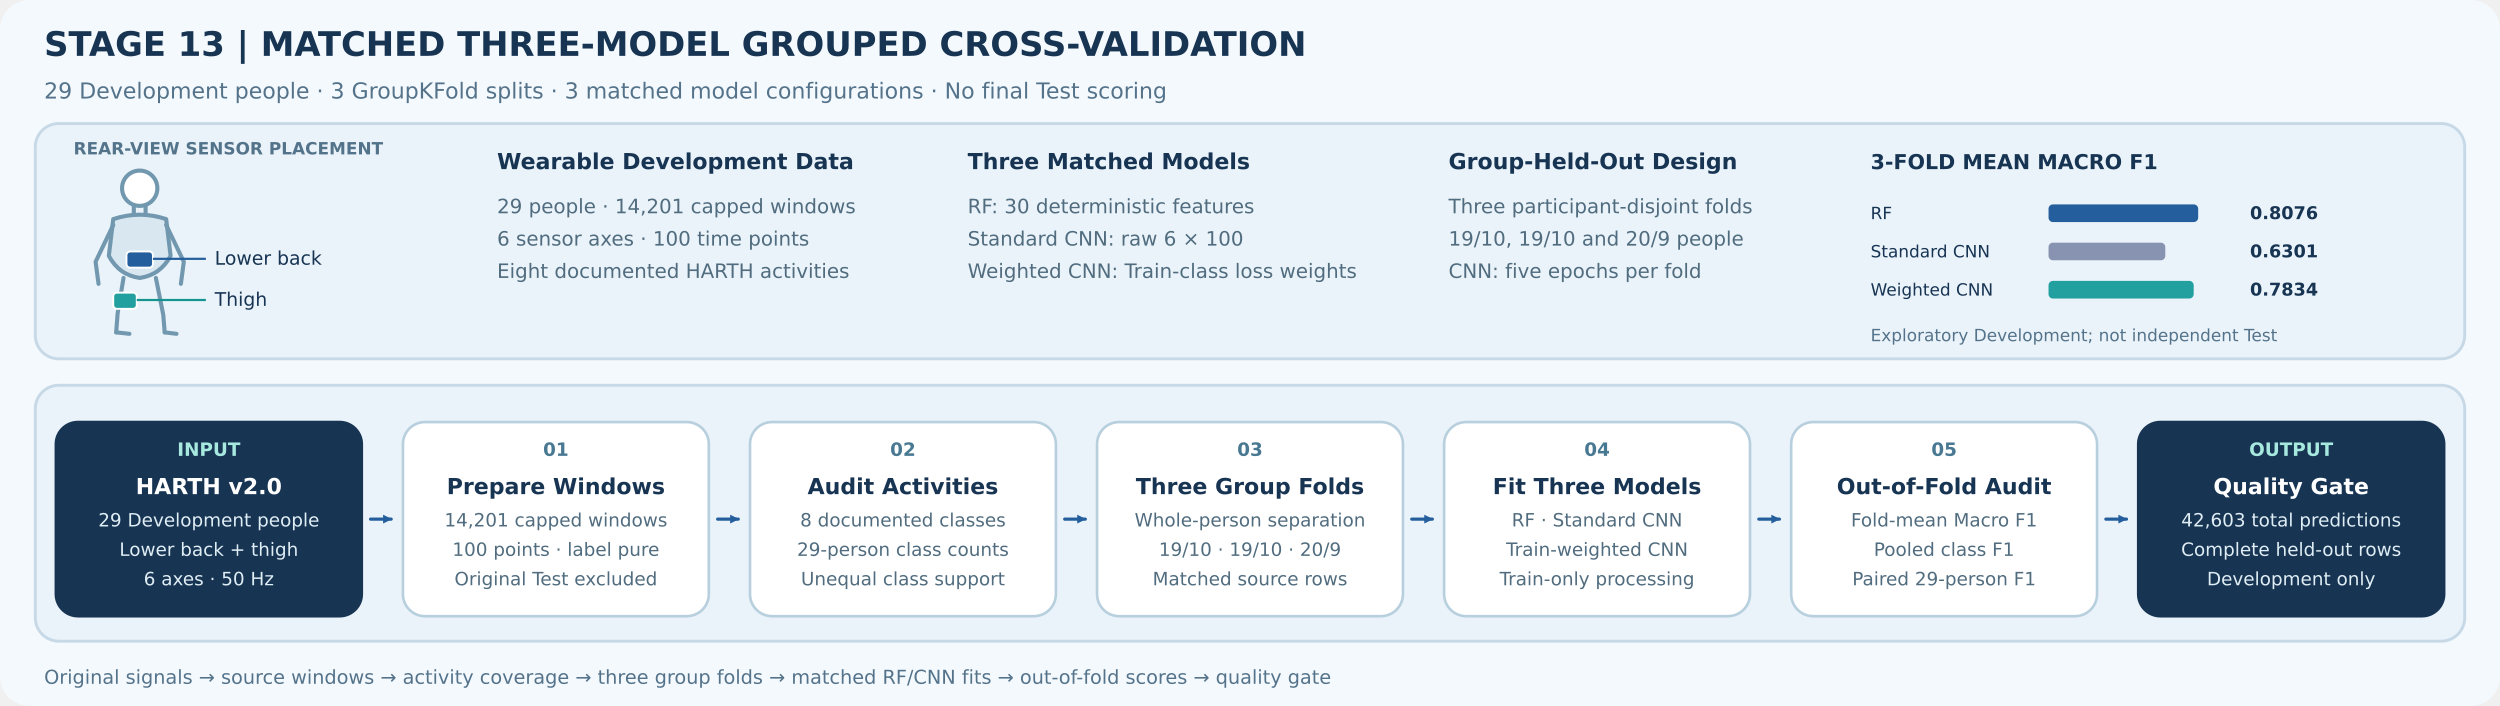
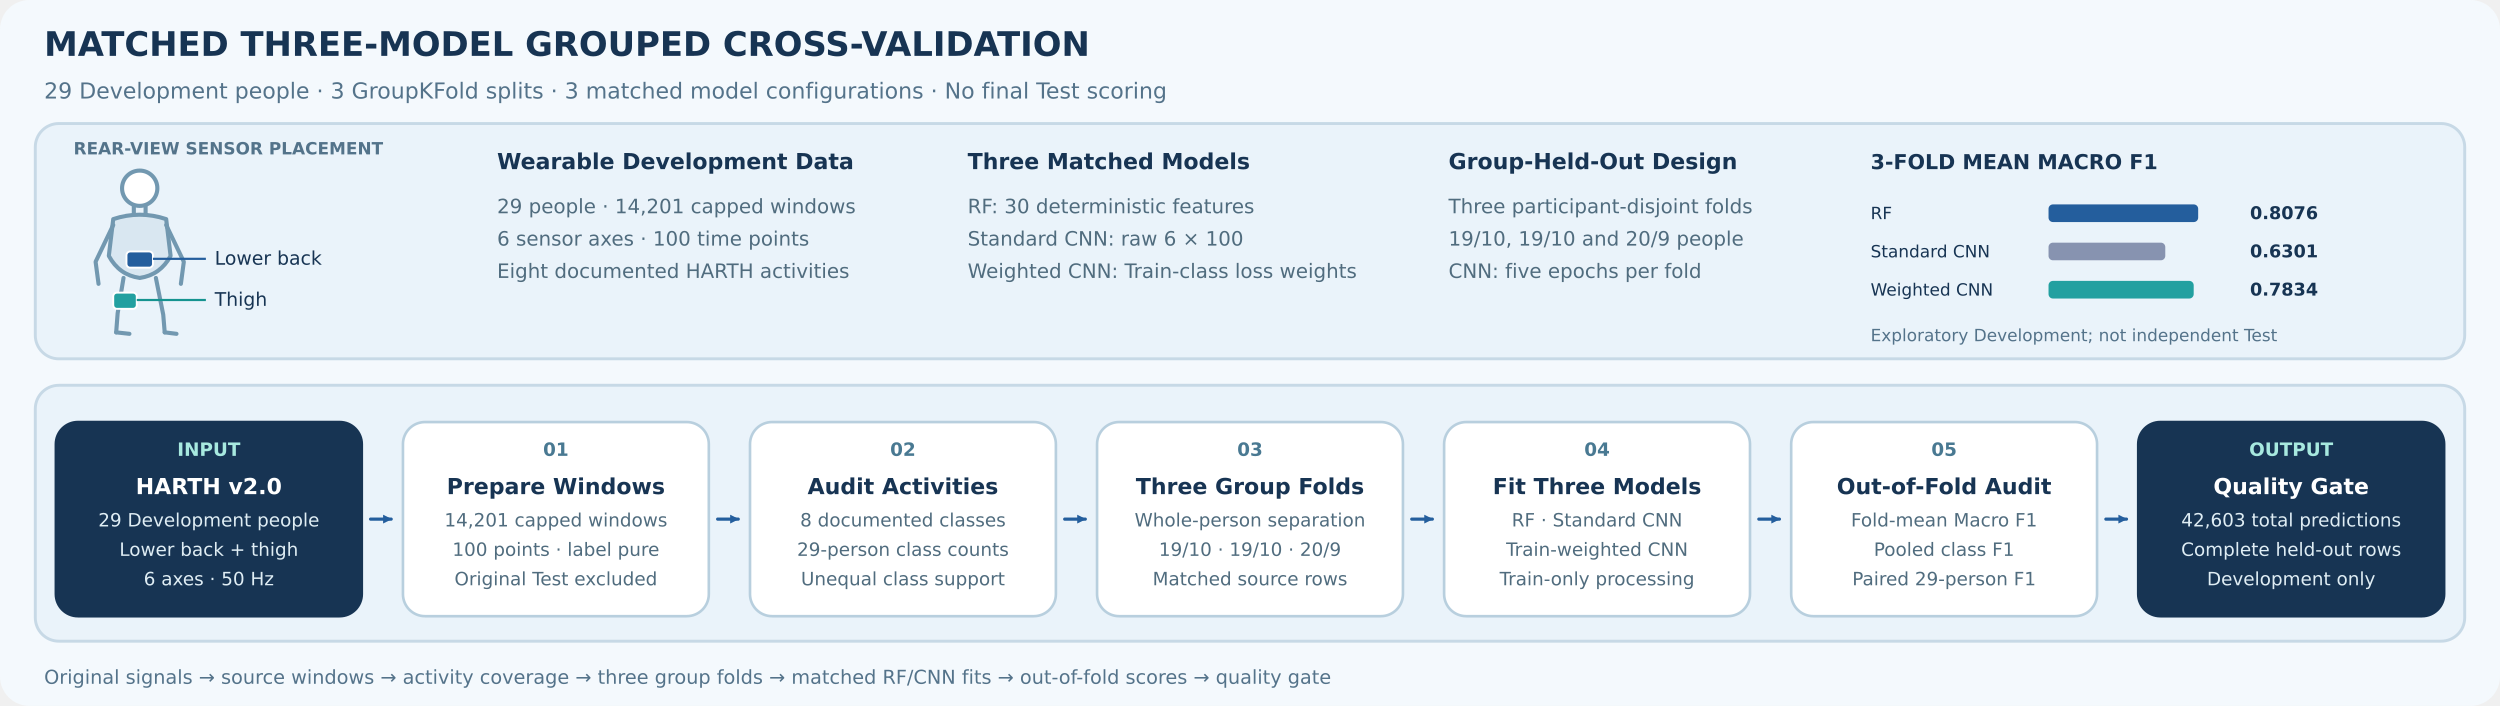
<svg xmlns="http://www.w3.org/2000/svg" width="1700" height="480" viewBox="0 0 1700 480" role="img" aria-labelledby="title desc">
  <defs>
    <marker id="small-arrow" markerUnits="userSpaceOnUse" markerWidth="6" markerHeight="6" refX="5.5" refY="3" orient="auto">
      <path d="M0 0 L6 3 L0 6 Z" fill="#245E9D" />
    </marker>
  </defs>
  <rect width="1700" height="480" rx="20" fill="#F4F9FD" />
  <g font-family="DejaVu Sans, Arial, sans-serif">
-     <text x="30" y="38" font-size="23" font-weight="700" fill="#173453">STAGE 13 | MATCHED THREE-MODEL GROUPED CROSS-VALIDATION</text>
+     <text x="30" y="38" font-size="23" font-weight="700" fill="#173453">MATCHED THREE-MODEL GROUPED CROSS-VALIDATION</text>
    <text x="30" y="67" font-size="15" fill="#54738A">29 Development people · 3 GroupKFold splits · 3 matched model configurations · No final Test scoring</text>
    <rect x="24" y="84" width="1652" height="160" rx="16" fill="#EAF3FA" stroke="#C7D9E6" stroke-width="2" />
    <rect x="24" y="262" width="1652" height="174" rx="16" fill="#EAF3FA" stroke="#C7D9E6" stroke-width="2" />
    <g aria-label="Rear-view two-sensor placement, completely within context panel">
      <text x="50" y="105" font-size="11.5" font-weight="700" fill="#53738A">REAR-VIEW SENSOR PLACEMENT</text>
      <g stroke="#7298B0" stroke-width="2.8" stroke-linecap="round" stroke-linejoin="round">
        <circle cx="95" cy="128" r="12" fill="#FFFFFF" />
        <path d="M91 140 L91 147 M99 140 L99 147" fill="none" />
        <path d="M77 149 Q95 143 113 149 L116 174 Q109 187 95 189 Q81 187 74 174 Z" fill="#D9E7F1" />
        <path d="M77 153 L65 178 L67 193 M113 153 L125 178 L123 193" fill="none" />
        <path d="M84 189 L80 213 L79 226 M106 189 L111 214 L112 226" fill="none" />
        <path d="M79 226 L88 227 M112 226 L120 227" fill="none" />
      </g>
      <rect x="86" y="171" width="18" height="11" rx="2.5" fill="#245E9D" stroke="#FFFFFF" stroke-width="1.3" />
      <rect x="77" y="199" width="16" height="11" rx="2.5" fill="#22A0A0" stroke="#FFFFFF" stroke-width="1.3" />
      <path d="M104 176 H140" stroke="#245E9D" stroke-width="1.5" />
      <text x="146" y="180" font-size="12.8" fill="#173453">Lower back</text>
      <path d="M93 204 H140" stroke="#15938F" stroke-width="1.5" />
      <text x="146" y="208" font-size="12.8" fill="#173453">Thigh</text>
    </g>
    <g>
      <text x="338" y="115" font-size="15" font-weight="700" fill="#173453">Wearable Development Data</text>
      <text x="338" y="145" font-size="13.5" fill="#506C7E">29 people · 14,201 capped windows</text>
      <text x="338" y="167" font-size="13.5" fill="#506C7E">6 sensor axes · 100 time points</text>
      <text x="338" y="189" font-size="13.5" fill="#506C7E">Eight documented HARTH activities</text>
    </g>
    <g>
      <text x="658" y="115" font-size="15" font-weight="700" fill="#173453">Three Matched Models</text>
      <text x="658" y="145" font-size="13.5" fill="#506C7E">RF: 30 deterministic features</text>
      <text x="658" y="167" font-size="13.5" fill="#506C7E">Standard CNN: raw 6 × 100</text>
      <text x="658" y="189" font-size="13.5" fill="#506C7E">Weighted CNN: Train-class loss weights</text>
    </g>
    <g>
      <text x="985" y="115" font-size="15" font-weight="700" fill="#173453">Group-Held-Out Design</text>
      <text x="985" y="145" font-size="13.5" fill="#506C7E">Three participant-disjoint folds</text>
      <text x="985" y="167" font-size="13.5" fill="#506C7E">19/10, 19/10 and 20/9 people</text>
      <text x="985" y="189" font-size="13.5" fill="#506C7E">CNN: five epochs per fold</text>
    </g>
    <g aria-label="Observed means of held-out Macro F1 across the three Development folds">
      <text x="1272" y="115" font-size="14" font-weight="700" fill="#173453">3-FOLD MEAN MACRO F1</text>
      <text x="1272" y="149" font-size="11.5" fill="#173453">RF</text>
      <rect x="1393" y="139" width="101.76" height="12" rx="3" fill="#245E9D" />
      <text x="1530" y="149" font-size="12" font-weight="700" fill="#173453">0.8076</text>
      <text x="1272" y="175" font-size="11.5" fill="#173453">Standard CNN</text>
      <rect x="1393" y="165" width="79.39" height="12" rx="3" fill="#8793B0" />
      <text x="1530" y="175" font-size="12" font-weight="700" fill="#173453">0.6301</text>
      <text x="1272" y="201" font-size="11.5" fill="#173453">Weighted CNN</text>
      <rect x="1393" y="191" width="98.71" height="12" rx="3" fill="#22A0A0" />
      <text x="1530" y="201" font-size="12" font-weight="700" fill="#173453">0.7834</text>
      <text x="1272" y="232" font-size="11.5" fill="#54738A">Exploratory Development; not independent Test</text>
    </g>
    <g aria-label="Six identical short inter-block arrows">
      <path d="M252 353 H266" fill="none" stroke="#245E9D" stroke-width="2.2" stroke-linecap="round" marker-end="url(#small-arrow)" />
      <path d="M488 353 H502" fill="none" stroke="#245E9D" stroke-width="2.2" stroke-linecap="round" marker-end="url(#small-arrow)" />
      <path d="M724 353 H738" fill="none" stroke="#245E9D" stroke-width="2.2" stroke-linecap="round" marker-end="url(#small-arrow)" />
      <path d="M960 353 H974" fill="none" stroke="#245E9D" stroke-width="2.2" stroke-linecap="round" marker-end="url(#small-arrow)" />
      <path d="M1196 353 H1210" fill="none" stroke="#245E9D" stroke-width="2.2" stroke-linecap="round" marker-end="url(#small-arrow)" />
      <path d="M1432 353 H1446" fill="none" stroke="#245E9D" stroke-width="2.2" stroke-linecap="round" marker-end="url(#small-arrow)" />
    </g>
    <g aria-label="Seven matched-protocol research workflow blocks">
      <g class="process-block">
        <rect x="38" y="287" width="208" height="132" rx="15" fill="#173453" stroke="#173453" stroke-width="1.8" />
        <text x="142" y="310" text-anchor="middle" font-size="12.5" font-weight="700" fill="#A7E9DF">INPUT</text>
        <text x="142" y="336" text-anchor="middle" font-size="15" font-weight="700" fill="#FFFFFF">HARTH v2.0</text>
        <text x="142" y="358" text-anchor="middle" font-size="12.5" fill="#DFEDF4">29 Development people</text>
        <text x="142" y="378" text-anchor="middle" font-size="12.5" fill="#DFEDF4">Lower back + thigh</text>
        <text x="142" y="398" text-anchor="middle" font-size="12.5" fill="#DFEDF4">6 axes · 50 Hz</text>
      </g>
      <g class="process-block">
        <rect x="274" y="287" width="208" height="132" rx="15" fill="#FFFFFF" stroke="#B8CFDE" stroke-width="1.8" />
        <text x="378" y="310" text-anchor="middle" font-size="12.5" font-weight="700" fill="#497992">01</text>
        <text x="378" y="336" text-anchor="middle" font-size="15" font-weight="700" fill="#173453">Prepare Windows</text>
        <text x="378" y="358" text-anchor="middle" font-size="12.5" fill="#506C7E">14,201 capped windows</text>
        <text x="378" y="378" text-anchor="middle" font-size="12.5" fill="#506C7E">100 points · label pure</text>
        <text x="378" y="398" text-anchor="middle" font-size="12.5" fill="#506C7E">Original Test excluded</text>
      </g>
      <g class="process-block">
        <rect x="510" y="287" width="208" height="132" rx="15" fill="#FFFFFF" stroke="#B8CFDE" stroke-width="1.8" />
        <text x="614" y="310" text-anchor="middle" font-size="12.5" font-weight="700" fill="#497992">02</text>
        <text x="614" y="336" text-anchor="middle" font-size="15" font-weight="700" fill="#173453">Audit Activities</text>
        <text x="614" y="358" text-anchor="middle" font-size="12.5" fill="#506C7E">8 documented classes</text>
        <text x="614" y="378" text-anchor="middle" font-size="12.5" fill="#506C7E">29-person class counts</text>
        <text x="614" y="398" text-anchor="middle" font-size="12.5" fill="#506C7E">Unequal class support</text>
      </g>
      <g class="process-block">
        <rect x="746" y="287" width="208" height="132" rx="15" fill="#FFFFFF" stroke="#B8CFDE" stroke-width="1.8" />
        <text x="850" y="310" text-anchor="middle" font-size="12.5" font-weight="700" fill="#497992">03</text>
        <text x="850" y="336" text-anchor="middle" font-size="15" font-weight="700" fill="#173453">Three Group Folds</text>
        <text x="850" y="358" text-anchor="middle" font-size="12.5" fill="#506C7E">Whole-person separation</text>
        <text x="850" y="378" text-anchor="middle" font-size="12.5" fill="#506C7E">19/10 · 19/10 · 20/9</text>
        <text x="850" y="398" text-anchor="middle" font-size="12.5" fill="#506C7E">Matched source rows</text>
      </g>
      <g class="process-block">
        <rect x="982" y="287" width="208" height="132" rx="15" fill="#FFFFFF" stroke="#B8CFDE" stroke-width="1.8" />
        <text x="1086" y="310" text-anchor="middle" font-size="12.5" font-weight="700" fill="#497992">04</text>
        <text x="1086" y="336" text-anchor="middle" font-size="15" font-weight="700" fill="#173453">Fit Three Models</text>
        <text x="1086" y="358" text-anchor="middle" font-size="12.5" fill="#506C7E">RF · Standard CNN</text>
        <text x="1086" y="378" text-anchor="middle" font-size="12.5" fill="#506C7E">Train-weighted CNN</text>
        <text x="1086" y="398" text-anchor="middle" font-size="12.5" fill="#506C7E">Train-only processing</text>
      </g>
      <g class="process-block">
        <rect x="1218" y="287" width="208" height="132" rx="15" fill="#FFFFFF" stroke="#B8CFDE" stroke-width="1.8" />
        <text x="1322" y="310" text-anchor="middle" font-size="12.5" font-weight="700" fill="#497992">05</text>
        <text x="1322" y="336" text-anchor="middle" font-size="15" font-weight="700" fill="#173453">Out-of-Fold Audit</text>
        <text x="1322" y="358" text-anchor="middle" font-size="12.5" fill="#506C7E">Fold-mean Macro F1</text>
        <text x="1322" y="378" text-anchor="middle" font-size="12.5" fill="#506C7E">Pooled class F1</text>
        <text x="1322" y="398" text-anchor="middle" font-size="12.5" fill="#506C7E">Paired 29-person F1</text>
      </g>
      <g class="process-block">
        <rect x="1454" y="287" width="208" height="132" rx="15" fill="#173453" stroke="#173453" stroke-width="1.8" />
        <text x="1558" y="310" text-anchor="middle" font-size="12.5" font-weight="700" fill="#A7E9DF">OUTPUT</text>
        <text x="1558" y="336" text-anchor="middle" font-size="15" font-weight="700" fill="#FFFFFF">Quality Gate</text>
        <text x="1558" y="358" text-anchor="middle" font-size="12.5" fill="#DFEDF4">42,603 total predictions</text>
        <text x="1558" y="378" text-anchor="middle" font-size="12.5" fill="#DFEDF4">Complete held-out rows</text>
        <text x="1558" y="398" text-anchor="middle" font-size="12.5" fill="#DFEDF4">Development only</text>
      </g>
    </g>
    <text x="30" y="465" font-size="13.1" fill="#54738A">Original signals → source windows → activity coverage → three group folds → matched RF/CNN fits → out-of-fold scores → quality gate</text>
  </g>
</svg>
